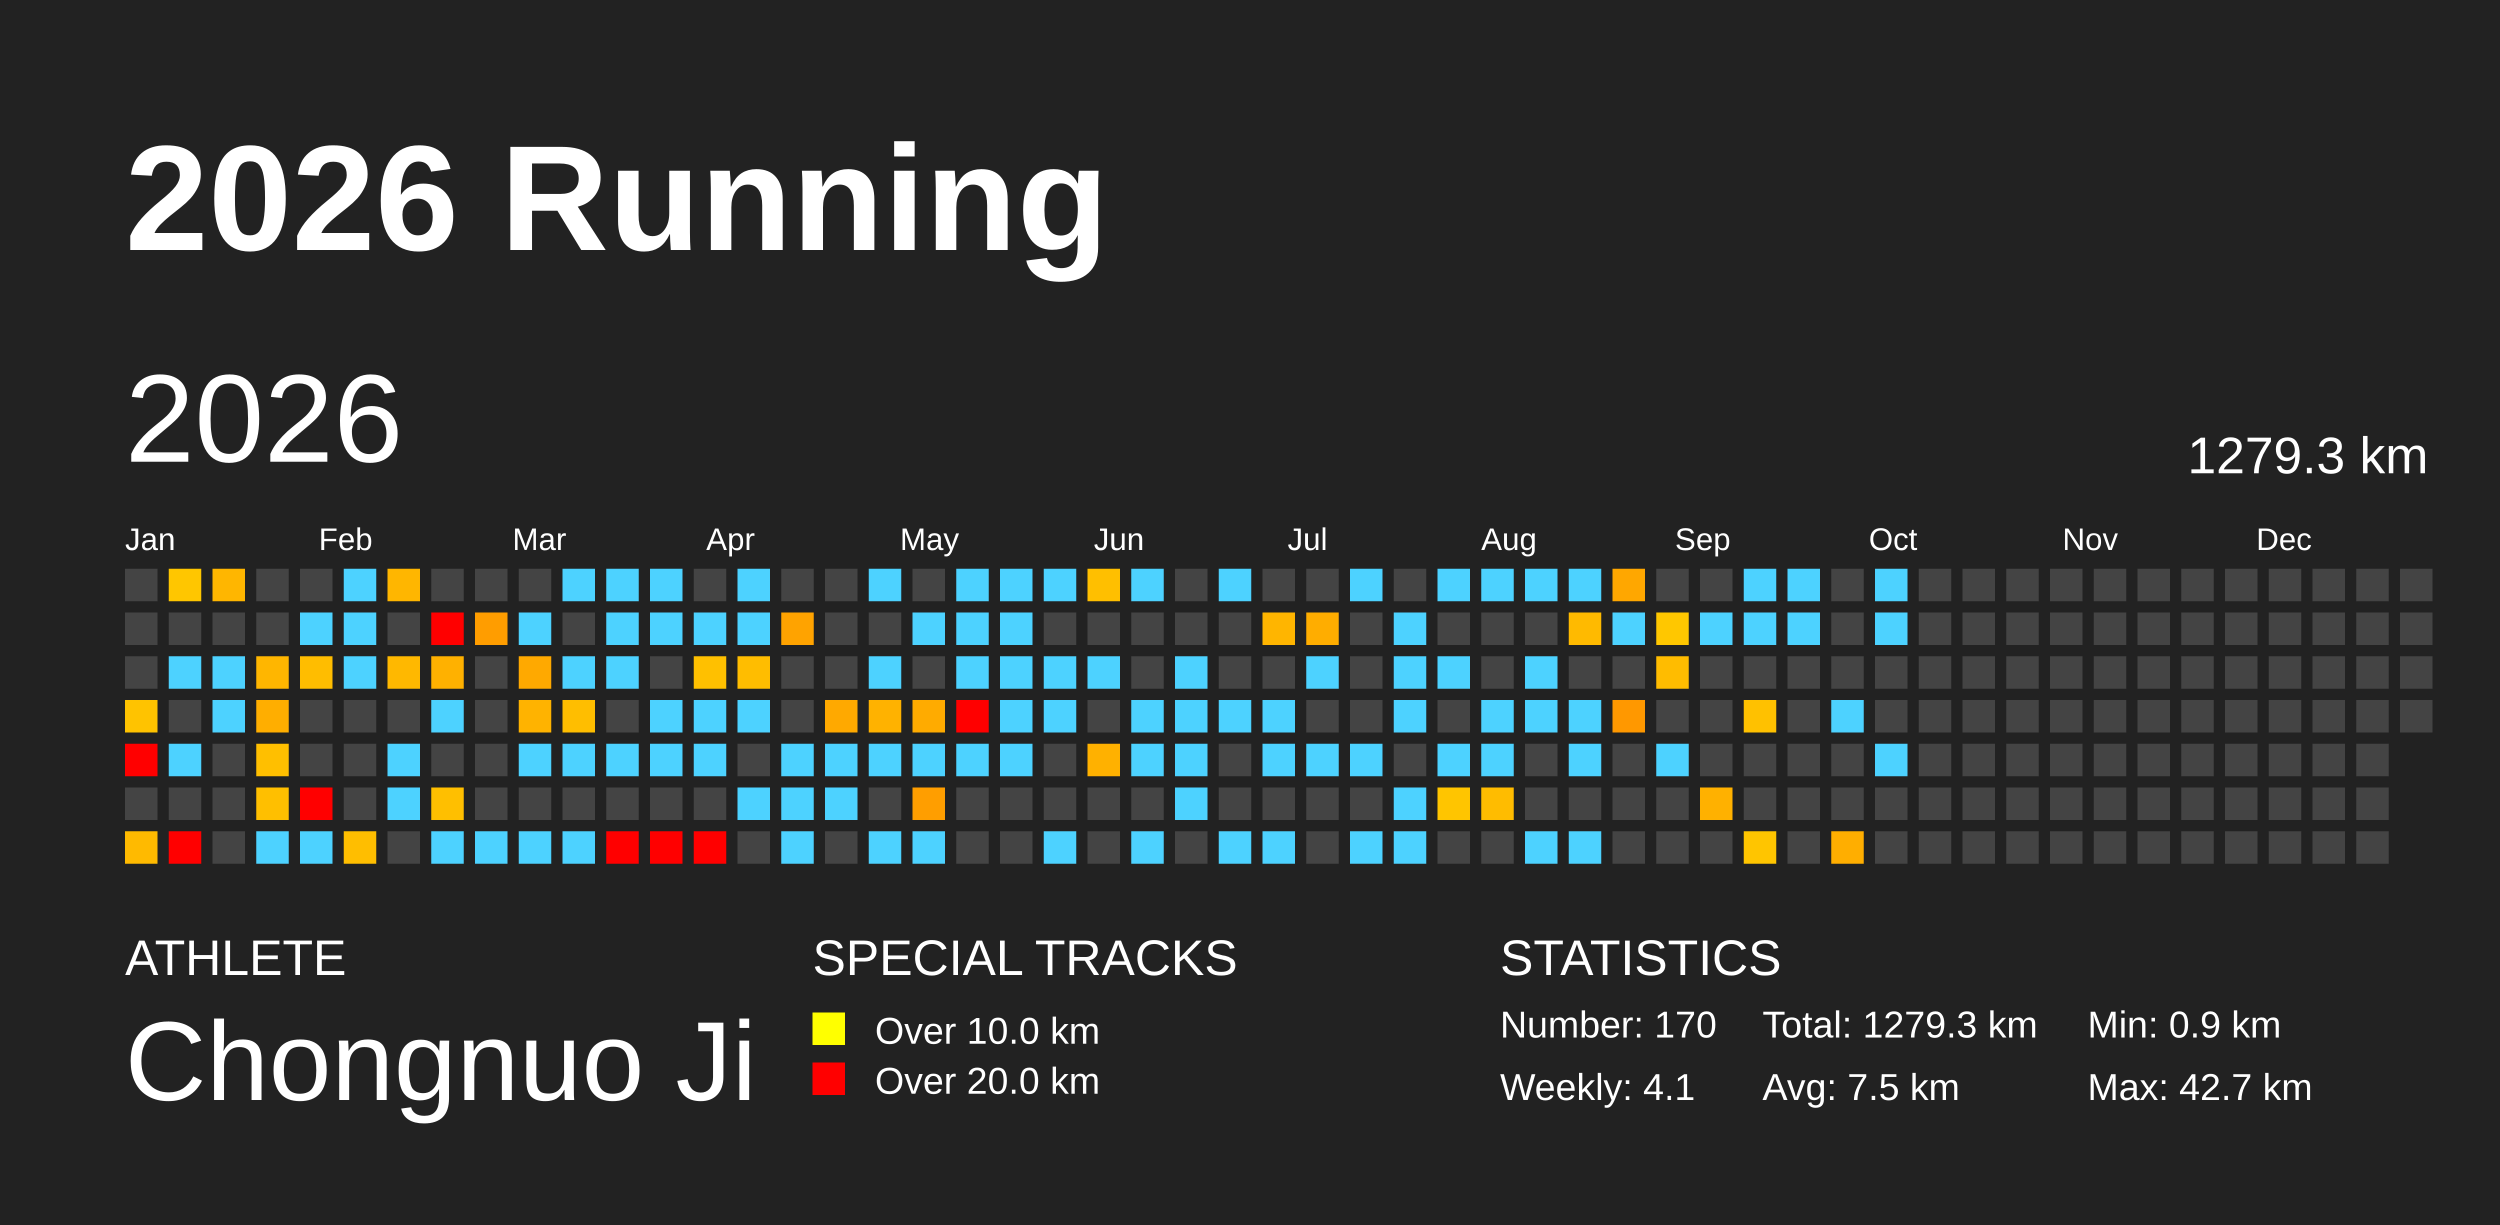
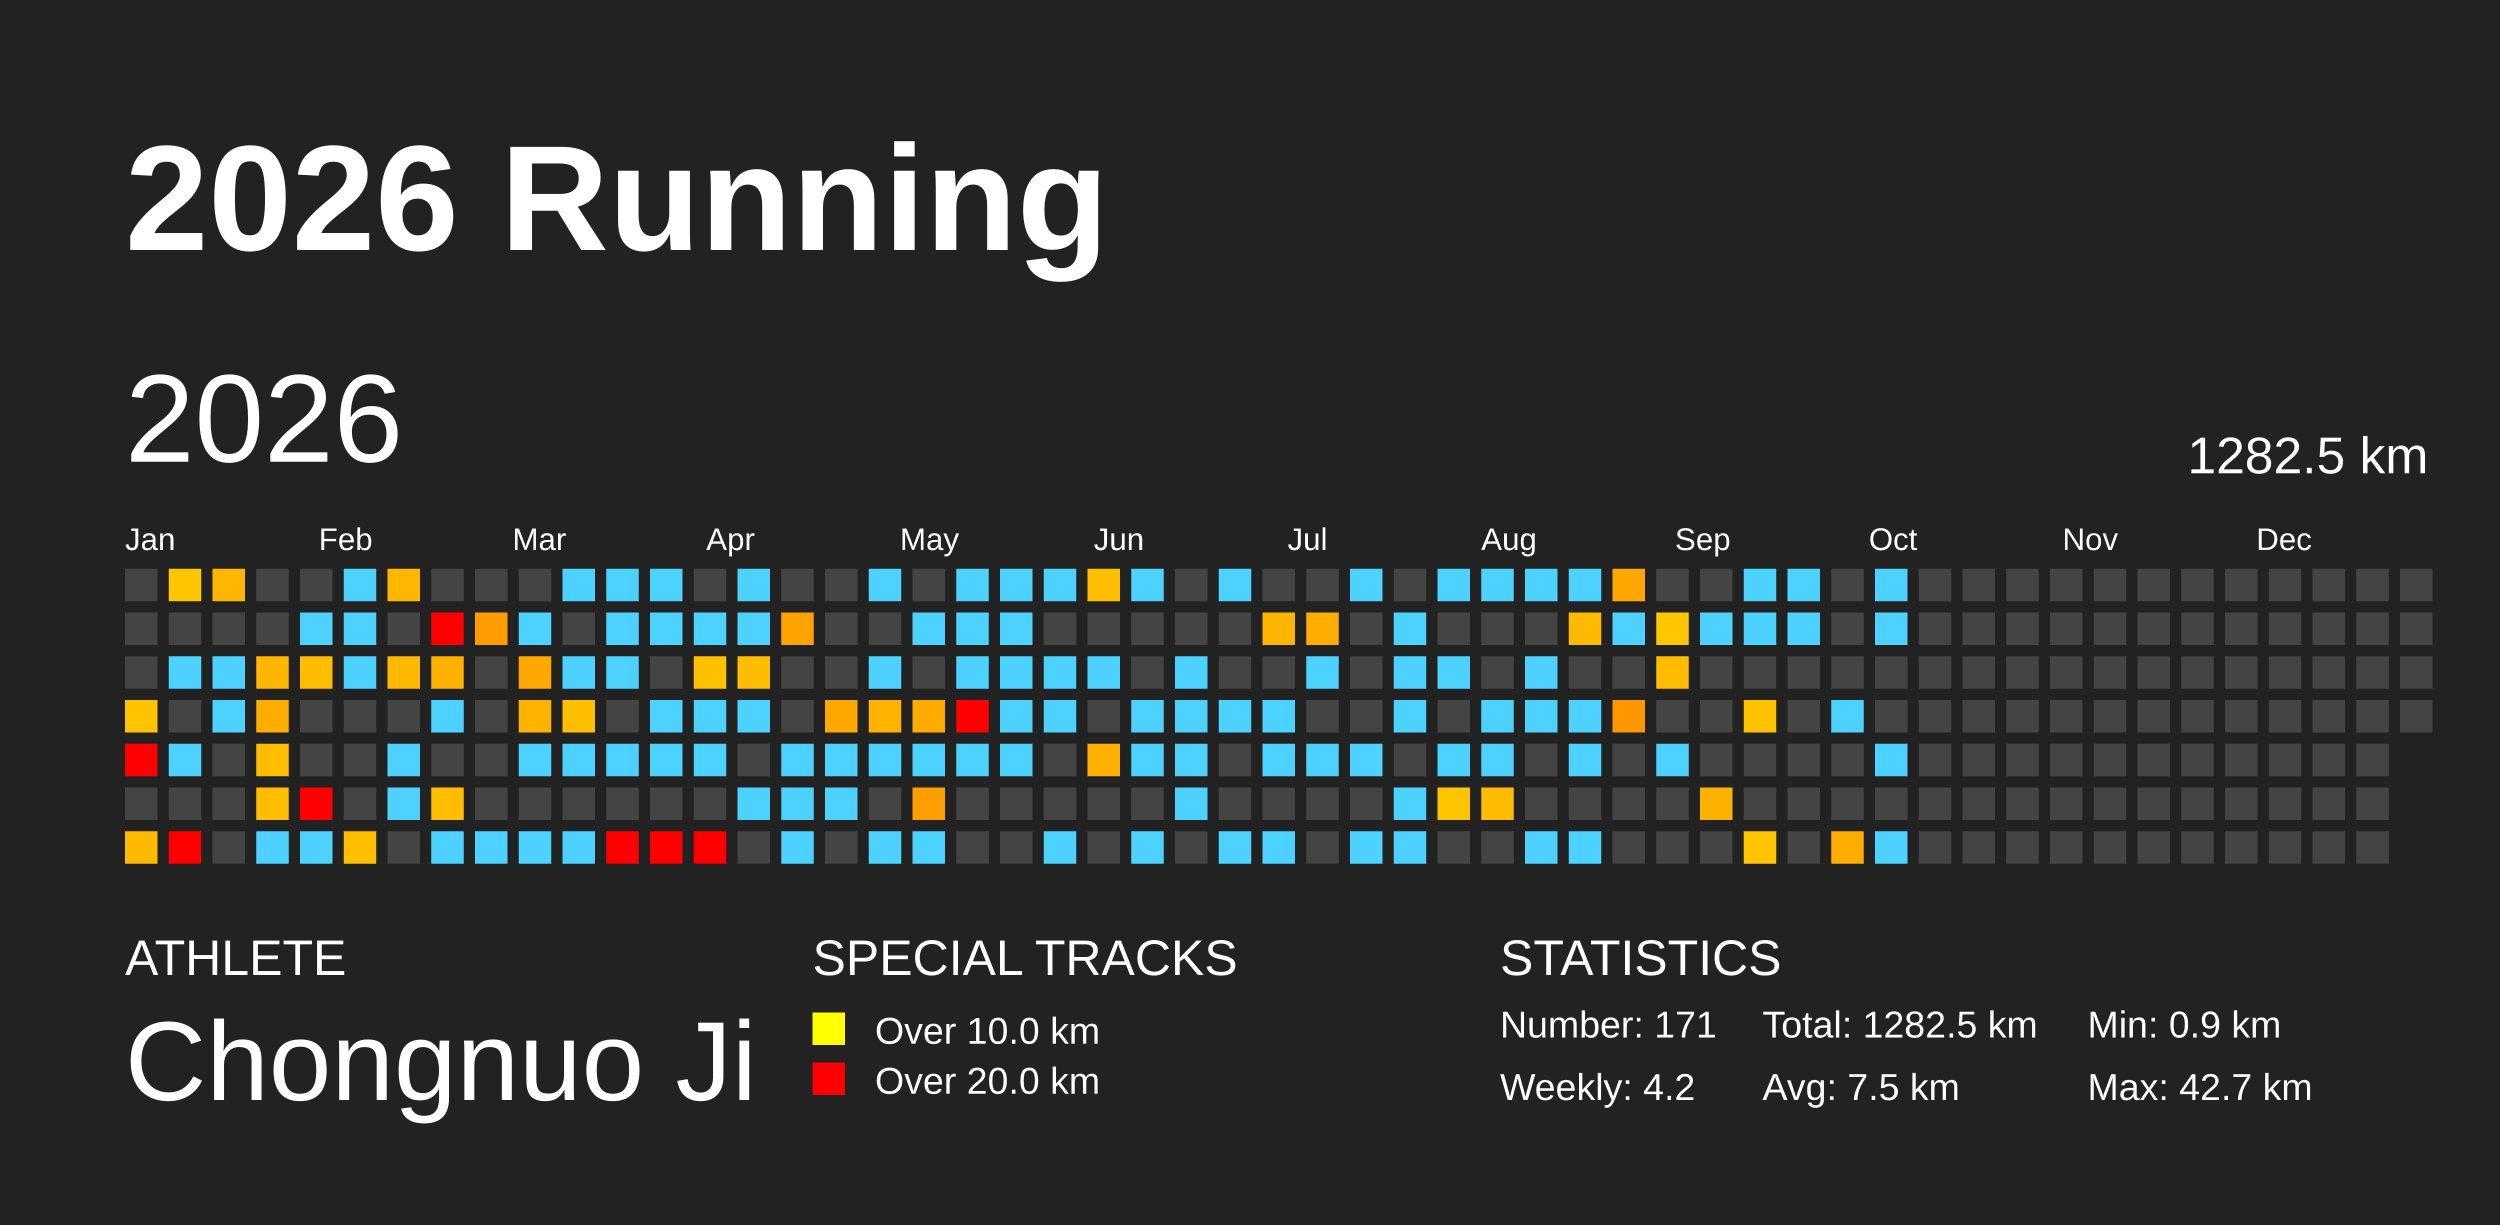
<svg xmlns="http://www.w3.org/2000/svg" baseProfile="full" height="98mm" version="1.1" viewBox="0,0,200,98" width="200mm">
  <defs />
  <rect fill="#222222" height="98" width="200" x="0" y="0" />
  <text fill="#FFFFFF" style="font-size:12px; font-family:Arial; font-weight:bold;" x="10" y="20">2026 Running</text>
  <text fill="#FFFFFF" style="font-size:4px; font-family:Arial" x="10" y="78">ATHLETE</text>
  <text fill="#FFFFFF" style="font-size:9px; font-family:Arial" x="10" y="88">Chongnuo Ji</text>
  <text fill="#FFFFFF" style="font-size:4px; font-family:Arial" x="65" y="78">SPECIAL TRACKS</text>
  <rect fill="yellow" height="2.6" width="2.6" x="65" y="81" />
  <text fill="#FFFFFF" style="font-size:3px; font-family:Arial" x="70" y="83.5">Over 10.0 km</text>
  <rect fill="red" height="2.6" width="2.6" x="65" y="85" />
  <text fill="#FFFFFF" style="font-size:3px; font-family:Arial" x="70" y="87.5">Over 20.0 km</text>
  <text fill="#FFFFFF" style="font-size:4px; font-family:Arial" x="120" y="78">STATISTICS</text>
-   <text fill="#FFFFFF" style="font-size:3px; font-family:Arial" x="120" y="83">Number: 170</text>
-   <text fill="#FFFFFF" style="font-size:3px; font-family:Arial" x="120" y="88">Weekly: 4.1</text>
-   <text fill="#FFFFFF" style="font-size:3px; font-family:Arial" x="141" y="83">Total: 1279.3 km</text>
+   <text fill="#FFFFFF" style="font-size:3px; font-family:Arial" x="120" y="83">Number: 171</text>
+   <text fill="#FFFFFF" style="font-size:3px; font-family:Arial" x="120" y="88">Weekly: 4.2</text>
+   <text fill="#FFFFFF" style="font-size:3px; font-family:Arial" x="141" y="83">Total: 1282.5 km</text>
  <text fill="#FFFFFF" style="font-size:3px; font-family:Arial" x="141" y="88">Avg: 7.5 km</text>
  <text fill="#FFFFFF" style="font-size:3px; font-family:Arial" x="167" y="83">Min: 0.9 km</text>
  <text fill="#FFFFFF" style="font-size:3px; font-family:Arial" x="167" y="88">Max: 42.7 km</text>
  <text dominant-baseline="hanging" fill="#FFFFFF" style="font-size:10.0px; font-family:Arial;" x="10" y="30">2026</text>
-   <text dominant-baseline="hanging" fill="#FFFFFF" style="font-size:4.125px; font-family:Arial;" x="175" y="35">1279.3 km</text>
+   <text dominant-baseline="hanging" fill="#FFFFFF" style="font-size:4.125px; font-family:Arial;" x="175" y="35">1282.5 km</text>
  <text fill="#FFFFFF" style="font-size:2.5px; font-family:Arial" x="10.0" y="44">Jan</text>
  <text fill="#FFFFFF" style="font-size:2.5px; font-family:Arial" x="25.5" y="44">Feb</text>
  <text fill="#FFFFFF" style="font-size:2.5px; font-family:Arial" x="41.0" y="44">Mar</text>
  <text fill="#FFFFFF" style="font-size:2.5px; font-family:Arial" x="56.5" y="44">Apr</text>
  <text fill="#FFFFFF" style="font-size:2.5px; font-family:Arial" x="72.0" y="44">May</text>
  <text fill="#FFFFFF" style="font-size:2.5px; font-family:Arial" x="87.5" y="44">Jun</text>
  <text fill="#FFFFFF" style="font-size:2.5px; font-family:Arial" x="103.0" y="44">Jul</text>
  <text fill="#FFFFFF" style="font-size:2.5px; font-family:Arial" x="118.5" y="44">Aug</text>
  <text fill="#FFFFFF" style="font-size:2.5px; font-family:Arial" x="134.0" y="44">Sep</text>
  <text fill="#FFFFFF" style="font-size:2.5px; font-family:Arial" x="149.5" y="44">Oct</text>
  <text fill="#FFFFFF" style="font-size:2.5px; font-family:Arial" x="165.0" y="44">Nov</text>
  <text fill="#FFFFFF" style="font-size:2.5px; font-family:Arial" x="180.5" y="44">Dec</text>
  <rect fill="#444444" height="2.6" width="2.6" x="10.0" y="45.5" />
  <rect fill="#444444" height="2.6" width="2.6" x="10.0" y="49.0" />
  <rect fill="#444444" height="2.6" width="2.6" x="10.0" y="52.5" />
  <rect fill="#ffc300" height="2.6" width="2.6" x="10.0" y="56.0" />
  <rect fill="red" height="2.6" width="2.6" x="10.0" y="59.5" />
  <rect fill="#444444" height="2.6" width="2.6" x="10.0" y="63.0" />
  <rect fill="#ffba00" height="2.6" width="2.6" x="10.0" y="66.5" />
  <rect fill="#ffc600" height="2.6" width="2.6" x="13.5" y="45.5" />
  <rect fill="#444444" height="2.6" width="2.6" x="13.5" y="49.0" />
  <rect fill="#4dd2ff" height="2.6" width="2.6" x="13.5" y="52.5" />
  <rect fill="#444444" height="2.6" width="2.6" x="13.5" y="56.0" />
  <rect fill="#4dd2ff" height="2.6" width="2.6" x="13.5" y="59.5" />
  <rect fill="#444444" height="2.6" width="2.6" x="13.5" y="63.0" />
  <rect fill="red" height="2.6" width="2.6" x="13.5" y="66.5" />
  <rect fill="#ffb600" height="2.6" width="2.6" x="17.0" y="45.5" />
  <rect fill="#444444" height="2.6" width="2.6" x="17.0" y="49.0" />
  <rect fill="#4dd2ff" height="2.6" width="2.6" x="17.0" y="52.5" />
  <rect fill="#4dd2ff" height="2.6" width="2.6" x="17.0" y="56.0" />
  <rect fill="#444444" height="2.6" width="2.6" x="17.0" y="59.5" />
  <rect fill="#444444" height="2.6" width="2.6" x="17.0" y="63.0" />
  <rect fill="#444444" height="2.6" width="2.6" x="17.0" y="66.5" />
  <rect fill="#444444" height="2.6" width="2.6" x="20.5" y="45.5" />
  <rect fill="#444444" height="2.6" width="2.6" x="20.5" y="49.0" />
  <rect fill="#ffb600" height="2.6" width="2.6" x="20.5" y="52.5" />
  <rect fill="#ffae00" height="2.6" width="2.6" x="20.5" y="56.0" />
  <rect fill="#ffbf00" height="2.6" width="2.6" x="20.5" y="59.5" />
  <rect fill="#ffbf00" height="2.6" width="2.6" x="20.5" y="63.0" />
  <rect fill="#4dd2ff" height="2.6" width="2.6" x="20.5" y="66.5" />
  <rect fill="#444444" height="2.6" width="2.6" x="24.0" y="45.5" />
  <rect fill="#4dd2ff" height="2.6" width="2.6" x="24.0" y="49.0" />
  <rect fill="#ffbd00" height="2.6" width="2.6" x="24.0" y="52.5" />
  <rect fill="#444444" height="2.6" width="2.6" x="24.0" y="56.0" />
  <rect fill="#444444" height="2.6" width="2.6" x="24.0" y="59.5" />
  <rect fill="red" height="2.6" width="2.6" x="24.0" y="63.0" />
  <rect fill="#4dd2ff" height="2.6" width="2.6" x="24.0" y="66.5" />
  <rect fill="#4dd2ff" height="2.6" width="2.6" x="27.5" y="45.5" />
  <rect fill="#4dd2ff" height="2.6" width="2.6" x="27.5" y="49.0" />
  <rect fill="#4dd2ff" height="2.6" width="2.6" x="27.5" y="52.5" />
  <rect fill="#444444" height="2.6" width="2.6" x="27.5" y="56.0" />
  <rect fill="#444444" height="2.6" width="2.6" x="27.5" y="59.5" />
  <rect fill="#444444" height="2.6" width="2.6" x="27.5" y="63.0" />
  <rect fill="#ffbe00" height="2.6" width="2.6" x="27.5" y="66.5" />
  <rect fill="#ffb600" height="2.6" width="2.6" x="31.0" y="45.5" />
  <rect fill="#444444" height="2.6" width="2.6" x="31.0" y="49.0" />
  <rect fill="#ffb800" height="2.6" width="2.6" x="31.0" y="52.5" />
  <rect fill="#444444" height="2.6" width="2.6" x="31.0" y="56.0" />
  <rect fill="#4dd2ff" height="2.6" width="2.6" x="31.0" y="59.5" />
  <rect fill="#4dd2ff" height="2.6" width="2.6" x="31.0" y="63.0" />
  <rect fill="#444444" height="2.6" width="2.6" x="31.0" y="66.5" />
  <rect fill="#444444" height="2.6" width="2.6" x="34.5" y="45.5" />
  <rect fill="red" height="2.6" width="2.6" x="34.5" y="49.0" />
  <rect fill="#ffb100" height="2.6" width="2.6" x="34.5" y="52.5" />
  <rect fill="#4dd2ff" height="2.6" width="2.6" x="34.5" y="56.0" />
  <rect fill="#444444" height="2.6" width="2.6" x="34.5" y="59.5" />
  <rect fill="#ffbf00" height="2.6" width="2.6" x="34.5" y="63.0" />
  <rect fill="#4dd2ff" height="2.6" width="2.6" x="34.5" y="66.5" />
  <rect fill="#444444" height="2.6" width="2.6" x="38.0" y="45.5" />
  <rect fill="#ff9d00" height="2.6" width="2.6" x="38.0" y="49.0" />
  <rect fill="#444444" height="2.6" width="2.6" x="38.0" y="52.5" />
  <rect fill="#444444" height="2.6" width="2.6" x="38.0" y="56.0" />
  <rect fill="#444444" height="2.6" width="2.6" x="38.0" y="59.5" />
  <rect fill="#444444" height="2.6" width="2.6" x="38.0" y="63.0" />
  <rect fill="#4dd2ff" height="2.6" width="2.6" x="38.0" y="66.5" />
  <rect fill="#444444" height="2.6" width="2.6" x="41.5" y="45.5" />
  <rect fill="#4dd2ff" height="2.6" width="2.6" x="41.5" y="49.0" />
  <rect fill="#ffa900" height="2.6" width="2.6" x="41.5" y="52.5" />
  <rect fill="#ffb300" height="2.6" width="2.6" x="41.5" y="56.0" />
  <rect fill="#4dd2ff" height="2.6" width="2.6" x="41.5" y="59.5" />
  <rect fill="#444444" height="2.6" width="2.6" x="41.5" y="63.0" />
  <rect fill="#4dd2ff" height="2.6" width="2.6" x="41.5" y="66.5" />
  <rect fill="#4dd2ff" height="2.6" width="2.6" x="45.0" y="45.5" />
  <rect fill="#444444" height="2.6" width="2.6" x="45.0" y="49.0" />
  <rect fill="#4dd2ff" height="2.6" width="2.6" x="45.0" y="52.5" />
  <rect fill="#ffbe00" height="2.6" width="2.6" x="45.0" y="56.0" />
  <rect fill="#4dd2ff" height="2.6" width="2.6" x="45.0" y="59.5" />
  <rect fill="#444444" height="2.6" width="2.6" x="45.0" y="63.0" />
  <rect fill="#4dd2ff" height="2.6" width="2.6" x="45.0" y="66.5" />
  <rect fill="#4dd2ff" height="2.6" width="2.6" x="48.5" y="45.5" />
  <rect fill="#4dd2ff" height="2.6" width="2.6" x="48.5" y="49.0" />
  <rect fill="#4dd2ff" height="2.6" width="2.6" x="48.5" y="52.5" />
  <rect fill="#444444" height="2.6" width="2.6" x="48.5" y="56.0" />
  <rect fill="#4dd2ff" height="2.6" width="2.6" x="48.5" y="59.5" />
  <rect fill="#444444" height="2.6" width="2.6" x="48.5" y="63.0" />
  <rect fill="red" height="2.6" width="2.6" x="48.5" y="66.5" />
  <rect fill="#4dd2ff" height="2.6" width="2.6" x="52.0" y="45.5" />
  <rect fill="#4dd2ff" height="2.6" width="2.6" x="52.0" y="49.0" />
  <rect fill="#444444" height="2.6" width="2.6" x="52.0" y="52.5" />
  <rect fill="#4dd2ff" height="2.6" width="2.6" x="52.0" y="56.0" />
  <rect fill="#4dd2ff" height="2.6" width="2.6" x="52.0" y="59.5" />
  <rect fill="#444444" height="2.6" width="2.6" x="52.0" y="63.0" />
  <rect fill="red" height="2.6" width="2.6" x="52.0" y="66.5" />
  <rect fill="#444444" height="2.6" width="2.6" x="55.5" y="45.5" />
  <rect fill="#4dd2ff" height="2.6" width="2.6" x="55.5" y="49.0" />
  <rect fill="#ffc000" height="2.6" width="2.6" x="55.5" y="52.5" />
  <rect fill="#4dd2ff" height="2.6" width="2.6" x="55.5" y="56.0" />
  <rect fill="#4dd2ff" height="2.6" width="2.6" x="55.5" y="59.5" />
  <rect fill="#444444" height="2.6" width="2.6" x="55.5" y="63.0" />
  <rect fill="red" height="2.6" width="2.6" x="55.5" y="66.5" />
  <rect fill="#4dd2ff" height="2.6" width="2.6" x="59.0" y="45.5" />
  <rect fill="#4dd2ff" height="2.6" width="2.6" x="59.0" y="49.0" />
  <rect fill="#ffbd00" height="2.6" width="2.6" x="59.0" y="52.5" />
  <rect fill="#4dd2ff" height="2.6" width="2.6" x="59.0" y="56.0" />
  <rect fill="#444444" height="2.6" width="2.6" x="59.0" y="59.5" />
  <rect fill="#4dd2ff" height="2.6" width="2.6" x="59.0" y="63.0" />
  <rect fill="#444444" height="2.6" width="2.6" x="59.0" y="66.5" />
  <rect fill="#444444" height="2.6" width="2.6" x="62.5" y="45.5" />
  <rect fill="#ffa300" height="2.6" width="2.6" x="62.5" y="49.0" />
  <rect fill="#444444" height="2.6" width="2.6" x="62.5" y="52.5" />
  <rect fill="#444444" height="2.6" width="2.6" x="62.5" y="56.0" />
  <rect fill="#4dd2ff" height="2.6" width="2.6" x="62.5" y="59.5" />
  <rect fill="#4dd2ff" height="2.6" width="2.6" x="62.5" y="63.0" />
  <rect fill="#4dd2ff" height="2.6" width="2.6" x="62.5" y="66.5" />
  <rect fill="#444444" height="2.6" width="2.6" x="66.0" y="45.5" />
  <rect fill="#444444" height="2.6" width="2.6" x="66.0" y="49.0" />
  <rect fill="#444444" height="2.6" width="2.6" x="66.0" y="52.5" />
  <rect fill="#ffa900" height="2.6" width="2.6" x="66.0" y="56.0" />
  <rect fill="#4dd2ff" height="2.6" width="2.6" x="66.0" y="59.5" />
  <rect fill="#4dd2ff" height="2.6" width="2.6" x="66.0" y="63.0" />
  <rect fill="#444444" height="2.6" width="2.6" x="66.0" y="66.5" />
  <rect fill="#4dd2ff" height="2.6" width="2.6" x="69.5" y="45.5" />
  <rect fill="#444444" height="2.6" width="2.6" x="69.5" y="49.0" />
  <rect fill="#4dd2ff" height="2.6" width="2.6" x="69.5" y="52.5" />
  <rect fill="#ffb200" height="2.6" width="2.6" x="69.5" y="56.0" />
  <rect fill="#4dd2ff" height="2.6" width="2.6" x="69.5" y="59.5" />
  <rect fill="#444444" height="2.6" width="2.6" x="69.5" y="63.0" />
  <rect fill="#4dd2ff" height="2.6" width="2.6" x="69.5" y="66.5" />
  <rect fill="#444444" height="2.6" width="2.6" x="73.0" y="45.5" />
  <rect fill="#4dd2ff" height="2.6" width="2.6" x="73.0" y="49.0" />
  <rect fill="#444444" height="2.6" width="2.6" x="73.0" y="52.5" />
  <rect fill="#ffab00" height="2.6" width="2.6" x="73.0" y="56.0" />
  <rect fill="#4dd2ff" height="2.6" width="2.6" x="73.0" y="59.5" />
  <rect fill="#ff9e00" height="2.6" width="2.6" x="73.0" y="63.0" />
  <rect fill="#4dd2ff" height="2.6" width="2.6" x="73.0" y="66.5" />
  <rect fill="#4dd2ff" height="2.6" width="2.6" x="76.5" y="45.5" />
  <rect fill="#4dd2ff" height="2.6" width="2.6" x="76.5" y="49.0" />
  <rect fill="#4dd2ff" height="2.6" width="2.6" x="76.5" y="52.5" />
  <rect fill="red" height="2.6" width="2.6" x="76.5" y="56.0" />
  <rect fill="#4dd2ff" height="2.6" width="2.6" x="76.5" y="59.5" />
  <rect fill="#444444" height="2.6" width="2.6" x="76.5" y="63.0" />
  <rect fill="#444444" height="2.6" width="2.6" x="76.5" y="66.5" />
  <rect fill="#4dd2ff" height="2.6" width="2.6" x="80.0" y="45.5" />
  <rect fill="#4dd2ff" height="2.6" width="2.6" x="80.0" y="49.0" />
  <rect fill="#4dd2ff" height="2.6" width="2.6" x="80.0" y="52.5" />
  <rect fill="#4dd2ff" height="2.6" width="2.6" x="80.0" y="56.0" />
  <rect fill="#4dd2ff" height="2.6" width="2.6" x="80.0" y="59.5" />
  <rect fill="#444444" height="2.6" width="2.6" x="80.0" y="63.0" />
  <rect fill="#444444" height="2.6" width="2.6" x="80.0" y="66.5" />
  <rect fill="#4dd2ff" height="2.6" width="2.6" x="83.5" y="45.5" />
  <rect fill="#444444" height="2.6" width="2.6" x="83.5" y="49.0" />
  <rect fill="#4dd2ff" height="2.6" width="2.6" x="83.5" y="52.5" />
  <rect fill="#4dd2ff" height="2.6" width="2.6" x="83.5" y="56.0" />
  <rect fill="#444444" height="2.6" width="2.6" x="83.5" y="59.5" />
  <rect fill="#444444" height="2.6" width="2.6" x="83.5" y="63.0" />
  <rect fill="#4dd2ff" height="2.6" width="2.6" x="83.5" y="66.5" />
  <rect fill="#ffbf00" height="2.6" width="2.6" x="87.0" y="45.5" />
  <rect fill="#444444" height="2.6" width="2.6" x="87.0" y="49.0" />
  <rect fill="#4dd2ff" height="2.6" width="2.6" x="87.0" y="52.5" />
  <rect fill="#444444" height="2.6" width="2.6" x="87.0" y="56.0" />
  <rect fill="#ffb100" height="2.6" width="2.6" x="87.0" y="59.5" />
  <rect fill="#444444" height="2.6" width="2.6" x="87.0" y="63.0" />
  <rect fill="#444444" height="2.6" width="2.6" x="87.0" y="66.5" />
  <rect fill="#4dd2ff" height="2.6" width="2.6" x="90.5" y="45.5" />
  <rect fill="#444444" height="2.6" width="2.6" x="90.5" y="49.0" />
  <rect fill="#444444" height="2.6" width="2.6" x="90.5" y="52.5" />
  <rect fill="#4dd2ff" height="2.6" width="2.6" x="90.5" y="56.0" />
  <rect fill="#4dd2ff" height="2.6" width="2.6" x="90.5" y="59.5" />
  <rect fill="#444444" height="2.6" width="2.6" x="90.5" y="63.0" />
  <rect fill="#4dd2ff" height="2.6" width="2.6" x="90.5" y="66.5" />
  <rect fill="#444444" height="2.6" width="2.6" x="94.0" y="45.5" />
  <rect fill="#444444" height="2.6" width="2.6" x="94.0" y="49.0" />
  <rect fill="#4dd2ff" height="2.6" width="2.6" x="94.0" y="52.5" />
  <rect fill="#4dd2ff" height="2.6" width="2.6" x="94.0" y="56.0" />
  <rect fill="#4dd2ff" height="2.6" width="2.6" x="94.0" y="59.5" />
  <rect fill="#4dd2ff" height="2.6" width="2.6" x="94.0" y="63.0" />
  <rect fill="#444444" height="2.6" width="2.6" x="94.0" y="66.5" />
  <rect fill="#4dd2ff" height="2.6" width="2.6" x="97.5" y="45.5" />
  <rect fill="#444444" height="2.6" width="2.6" x="97.5" y="49.0" />
  <rect fill="#444444" height="2.6" width="2.6" x="97.5" y="52.5" />
  <rect fill="#4dd2ff" height="2.6" width="2.6" x="97.5" y="56.0" />
  <rect fill="#444444" height="2.6" width="2.6" x="97.5" y="59.5" />
  <rect fill="#444444" height="2.6" width="2.6" x="97.5" y="63.0" />
  <rect fill="#4dd2ff" height="2.6" width="2.6" x="97.5" y="66.5" />
  <rect fill="#444444" height="2.6" width="2.6" x="101.0" y="45.5" />
  <rect fill="#ffb500" height="2.6" width="2.6" x="101.0" y="49.0" />
  <rect fill="#444444" height="2.6" width="2.6" x="101.0" y="52.5" />
  <rect fill="#4dd2ff" height="2.6" width="2.6" x="101.0" y="56.0" />
  <rect fill="#4dd2ff" height="2.6" width="2.6" x="101.0" y="59.5" />
  <rect fill="#444444" height="2.6" width="2.6" x="101.0" y="63.0" />
  <rect fill="#4dd2ff" height="2.6" width="2.6" x="101.0" y="66.5" />
  <rect fill="#444444" height="2.6" width="2.6" x="104.5" y="45.5" />
  <rect fill="#ffad00" height="2.6" width="2.6" x="104.5" y="49.0" />
  <rect fill="#4dd2ff" height="2.6" width="2.6" x="104.5" y="52.5" />
  <rect fill="#444444" height="2.6" width="2.6" x="104.5" y="56.0" />
  <rect fill="#4dd2ff" height="2.6" width="2.6" x="104.5" y="59.5" />
  <rect fill="#444444" height="2.6" width="2.6" x="104.5" y="63.0" />
  <rect fill="#444444" height="2.6" width="2.6" x="104.5" y="66.5" />
  <rect fill="#4dd2ff" height="2.6" width="2.6" x="108.0" y="45.5" />
  <rect fill="#444444" height="2.6" width="2.6" x="108.0" y="49.0" />
  <rect fill="#444444" height="2.6" width="2.6" x="108.0" y="52.5" />
  <rect fill="#444444" height="2.6" width="2.6" x="108.0" y="56.0" />
  <rect fill="#4dd2ff" height="2.6" width="2.6" x="108.0" y="59.5" />
  <rect fill="#444444" height="2.6" width="2.6" x="108.0" y="63.0" />
  <rect fill="#4dd2ff" height="2.6" width="2.6" x="108.0" y="66.5" />
  <rect fill="#444444" height="2.6" width="2.6" x="111.5" y="45.5" />
  <rect fill="#4dd2ff" height="2.6" width="2.6" x="111.5" y="49.0" />
  <rect fill="#4dd2ff" height="2.6" width="2.6" x="111.5" y="52.5" />
  <rect fill="#4dd2ff" height="2.6" width="2.6" x="111.5" y="56.0" />
  <rect fill="#444444" height="2.6" width="2.6" x="111.5" y="59.5" />
  <rect fill="#4dd2ff" height="2.6" width="2.6" x="111.5" y="63.0" />
  <rect fill="#4dd2ff" height="2.6" width="2.6" x="111.5" y="66.5" />
  <rect fill="#4dd2ff" height="2.6" width="2.6" x="115.0" y="45.5" />
  <rect fill="#444444" height="2.6" width="2.6" x="115.0" y="49.0" />
  <rect fill="#4dd2ff" height="2.6" width="2.6" x="115.0" y="52.5" />
  <rect fill="#444444" height="2.6" width="2.6" x="115.0" y="56.0" />
  <rect fill="#4dd2ff" height="2.6" width="2.6" x="115.0" y="59.5" />
  <rect fill="#ffc500" height="2.6" width="2.6" x="115.0" y="63.0" />
  <rect fill="#444444" height="2.6" width="2.6" x="115.0" y="66.5" />
  <rect fill="#4dd2ff" height="2.6" width="2.6" x="118.5" y="45.5" />
  <rect fill="#444444" height="2.6" width="2.6" x="118.5" y="49.0" />
  <rect fill="#444444" height="2.6" width="2.6" x="118.5" y="52.5" />
  <rect fill="#4dd2ff" height="2.6" width="2.6" x="118.5" y="56.0" />
  <rect fill="#4dd2ff" height="2.6" width="2.6" x="118.5" y="59.5" />
  <rect fill="#ffbc00" height="2.6" width="2.6" x="118.5" y="63.0" />
  <rect fill="#444444" height="2.6" width="2.6" x="118.5" y="66.5" />
  <rect fill="#4dd2ff" height="2.6" width="2.6" x="122.0" y="45.5" />
  <rect fill="#444444" height="2.6" width="2.6" x="122.0" y="49.0" />
  <rect fill="#4dd2ff" height="2.6" width="2.6" x="122.0" y="52.5" />
  <rect fill="#4dd2ff" height="2.6" width="2.6" x="122.0" y="56.0" />
  <rect fill="#444444" height="2.6" width="2.6" x="122.0" y="59.5" />
  <rect fill="#444444" height="2.6" width="2.6" x="122.0" y="63.0" />
  <rect fill="#4dd2ff" height="2.6" width="2.6" x="122.0" y="66.5" />
  <rect fill="#4dd2ff" height="2.6" width="2.6" x="125.5" y="45.5" />
  <rect fill="#ffba00" height="2.6" width="2.6" x="125.5" y="49.0" />
  <rect fill="#444444" height="2.6" width="2.6" x="125.5" y="52.5" />
  <rect fill="#4dd2ff" height="2.6" width="2.6" x="125.5" y="56.0" />
  <rect fill="#4dd2ff" height="2.6" width="2.6" x="125.5" y="59.5" />
  <rect fill="#444444" height="2.6" width="2.6" x="125.5" y="63.0" />
  <rect fill="#4dd2ff" height="2.6" width="2.6" x="125.5" y="66.5" />
  <rect fill="#ffa700" height="2.6" width="2.6" x="129.0" y="45.5" />
  <rect fill="#4dd2ff" height="2.6" width="2.6" x="129.0" y="49.0" />
  <rect fill="#444444" height="2.6" width="2.6" x="129.0" y="52.5" />
  <rect fill="#ff9800" height="2.6" width="2.6" x="129.0" y="56.0" />
  <rect fill="#444444" height="2.6" width="2.6" x="129.0" y="59.5" />
  <rect fill="#444444" height="2.6" width="2.6" x="129.0" y="63.0" />
  <rect fill="#444444" height="2.6" width="2.6" x="129.0" y="66.5" />
  <rect fill="#444444" height="2.6" width="2.6" x="132.5" y="45.5" />
  <rect fill="#ffc700" height="2.6" width="2.6" x="132.5" y="49.0" />
  <rect fill="#ffbc00" height="2.6" width="2.6" x="132.5" y="52.5" />
  <rect fill="#444444" height="2.6" width="2.6" x="132.5" y="56.0" />
  <rect fill="#4dd2ff" height="2.6" width="2.6" x="132.5" y="59.5" />
  <rect fill="#444444" height="2.6" width="2.6" x="132.5" y="63.0" />
  <rect fill="#444444" height="2.6" width="2.6" x="132.5" y="66.5" />
  <rect fill="#444444" height="2.6" width="2.6" x="136.0" y="45.5" />
  <rect fill="#4dd2ff" height="2.6" width="2.6" x="136.0" y="49.0" />
  <rect fill="#444444" height="2.6" width="2.6" x="136.0" y="52.5" />
  <rect fill="#444444" height="2.6" width="2.6" x="136.0" y="56.0" />
  <rect fill="#444444" height="2.6" width="2.6" x="136.0" y="59.5" />
  <rect fill="#ffb100" height="2.6" width="2.6" x="136.0" y="63.0" />
  <rect fill="#444444" height="2.6" width="2.6" x="136.0" y="66.5" />
  <rect fill="#4dd2ff" height="2.6" width="2.6" x="139.5" y="45.5" />
  <rect fill="#4dd2ff" height="2.6" width="2.6" x="139.5" y="49.0" />
  <rect fill="#444444" height="2.6" width="2.6" x="139.5" y="52.5" />
  <rect fill="#ffc100" height="2.6" width="2.6" x="139.5" y="56.0" />
  <rect fill="#444444" height="2.6" width="2.6" x="139.5" y="59.5" />
  <rect fill="#444444" height="2.6" width="2.6" x="139.5" y="63.0" />
  <rect fill="#ffc500" height="2.6" width="2.6" x="139.5" y="66.5" />
  <rect fill="#4dd2ff" height="2.6" width="2.6" x="143.0" y="45.5" />
  <rect fill="#4dd2ff" height="2.6" width="2.6" x="143.0" y="49.0" />
  <rect fill="#444444" height="2.6" width="2.6" x="143.0" y="52.5" />
  <rect fill="#444444" height="2.6" width="2.6" x="143.0" y="56.0" />
  <rect fill="#444444" height="2.6" width="2.6" x="143.0" y="59.5" />
  <rect fill="#444444" height="2.6" width="2.6" x="143.0" y="63.0" />
  <rect fill="#444444" height="2.6" width="2.6" x="143.0" y="66.5" />
  <rect fill="#444444" height="2.6" width="2.6" x="146.5" y="45.5" />
  <rect fill="#444444" height="2.6" width="2.6" x="146.5" y="49.0" />
  <rect fill="#444444" height="2.6" width="2.6" x="146.5" y="52.5" />
  <rect fill="#4dd2ff" height="2.6" width="2.6" x="146.5" y="56.0" />
  <rect fill="#444444" height="2.6" width="2.6" x="146.5" y="59.5" />
  <rect fill="#444444" height="2.6" width="2.6" x="146.5" y="63.0" />
  <rect fill="#ffae00" height="2.6" width="2.6" x="146.5" y="66.5" />
  <rect fill="#4dd2ff" height="2.6" width="2.6" x="150.0" y="45.5" />
  <rect fill="#4dd2ff" height="2.6" width="2.6" x="150.0" y="49.0" />
  <rect fill="#444444" height="2.6" width="2.6" x="150.0" y="52.5" />
  <rect fill="#444444" height="2.6" width="2.6" x="150.0" y="56.0" />
  <rect fill="#4dd2ff" height="2.6" width="2.6" x="150.0" y="59.5" />
  <rect fill="#444444" height="2.6" width="2.6" x="150.0" y="63.0" />
-   <rect fill="#444444" height="2.6" width="2.6" x="150.0" y="66.5" />
+   <rect fill="#4dd2ff" height="2.6" width="2.6" x="150.0" y="66.5" />
  <rect fill="#444444" height="2.6" width="2.6" x="153.5" y="45.5" />
  <rect fill="#444444" height="2.6" width="2.6" x="153.5" y="49.0" />
  <rect fill="#444444" height="2.6" width="2.6" x="153.5" y="52.5" />
  <rect fill="#444444" height="2.6" width="2.6" x="153.5" y="56.0" />
  <rect fill="#444444" height="2.6" width="2.6" x="153.5" y="59.5" />
  <rect fill="#444444" height="2.6" width="2.6" x="153.5" y="63.0" />
  <rect fill="#444444" height="2.6" width="2.6" x="153.5" y="66.5" />
  <rect fill="#444444" height="2.6" width="2.6" x="157.0" y="45.5" />
  <rect fill="#444444" height="2.6" width="2.6" x="157.0" y="49.0" />
  <rect fill="#444444" height="2.6" width="2.6" x="157.0" y="52.5" />
  <rect fill="#444444" height="2.6" width="2.6" x="157.0" y="56.0" />
  <rect fill="#444444" height="2.6" width="2.6" x="157.0" y="59.5" />
  <rect fill="#444444" height="2.6" width="2.6" x="157.0" y="63.0" />
  <rect fill="#444444" height="2.6" width="2.6" x="157.0" y="66.5" />
  <rect fill="#444444" height="2.6" width="2.6" x="160.5" y="45.5" />
  <rect fill="#444444" height="2.6" width="2.6" x="160.5" y="49.0" />
  <rect fill="#444444" height="2.6" width="2.6" x="160.5" y="52.5" />
  <rect fill="#444444" height="2.6" width="2.6" x="160.5" y="56.0" />
  <rect fill="#444444" height="2.6" width="2.6" x="160.5" y="59.5" />
  <rect fill="#444444" height="2.6" width="2.6" x="160.5" y="63.0" />
  <rect fill="#444444" height="2.6" width="2.6" x="160.5" y="66.5" />
  <rect fill="#444444" height="2.6" width="2.6" x="164.0" y="45.5" />
  <rect fill="#444444" height="2.6" width="2.6" x="164.0" y="49.0" />
  <rect fill="#444444" height="2.6" width="2.6" x="164.0" y="52.5" />
  <rect fill="#444444" height="2.6" width="2.6" x="164.0" y="56.0" />
  <rect fill="#444444" height="2.6" width="2.6" x="164.0" y="59.5" />
  <rect fill="#444444" height="2.6" width="2.6" x="164.0" y="63.0" />
  <rect fill="#444444" height="2.6" width="2.6" x="164.0" y="66.5" />
  <rect fill="#444444" height="2.6" width="2.6" x="167.5" y="45.5" />
  <rect fill="#444444" height="2.6" width="2.6" x="167.5" y="49.0" />
  <rect fill="#444444" height="2.6" width="2.6" x="167.5" y="52.5" />
  <rect fill="#444444" height="2.6" width="2.6" x="167.5" y="56.0" />
  <rect fill="#444444" height="2.6" width="2.6" x="167.5" y="59.5" />
  <rect fill="#444444" height="2.6" width="2.6" x="167.5" y="63.0" />
  <rect fill="#444444" height="2.6" width="2.6" x="167.5" y="66.5" />
  <rect fill="#444444" height="2.6" width="2.6" x="171.0" y="45.5" />
  <rect fill="#444444" height="2.6" width="2.6" x="171.0" y="49.0" />
  <rect fill="#444444" height="2.6" width="2.6" x="171.0" y="52.5" />
  <rect fill="#444444" height="2.6" width="2.6" x="171.0" y="56.0" />
  <rect fill="#444444" height="2.6" width="2.6" x="171.0" y="59.5" />
  <rect fill="#444444" height="2.6" width="2.6" x="171.0" y="63.0" />
  <rect fill="#444444" height="2.6" width="2.6" x="171.0" y="66.5" />
  <rect fill="#444444" height="2.6" width="2.6" x="174.5" y="45.5" />
  <rect fill="#444444" height="2.6" width="2.6" x="174.5" y="49.0" />
  <rect fill="#444444" height="2.6" width="2.6" x="174.5" y="52.5" />
  <rect fill="#444444" height="2.6" width="2.6" x="174.5" y="56.0" />
  <rect fill="#444444" height="2.6" width="2.6" x="174.5" y="59.5" />
  <rect fill="#444444" height="2.6" width="2.6" x="174.5" y="63.0" />
  <rect fill="#444444" height="2.6" width="2.6" x="174.5" y="66.5" />
  <rect fill="#444444" height="2.6" width="2.6" x="178.0" y="45.5" />
  <rect fill="#444444" height="2.6" width="2.6" x="178.0" y="49.0" />
  <rect fill="#444444" height="2.6" width="2.6" x="178.0" y="52.5" />
  <rect fill="#444444" height="2.6" width="2.6" x="178.0" y="56.0" />
  <rect fill="#444444" height="2.6" width="2.6" x="178.0" y="59.5" />
  <rect fill="#444444" height="2.6" width="2.6" x="178.0" y="63.0" />
  <rect fill="#444444" height="2.6" width="2.6" x="178.0" y="66.5" />
  <rect fill="#444444" height="2.6" width="2.6" x="181.5" y="45.5" />
  <rect fill="#444444" height="2.6" width="2.6" x="181.5" y="49.0" />
  <rect fill="#444444" height="2.6" width="2.6" x="181.5" y="52.5" />
  <rect fill="#444444" height="2.6" width="2.6" x="181.5" y="56.0" />
  <rect fill="#444444" height="2.6" width="2.6" x="181.5" y="59.5" />
  <rect fill="#444444" height="2.6" width="2.6" x="181.5" y="63.0" />
  <rect fill="#444444" height="2.6" width="2.6" x="181.5" y="66.5" />
  <rect fill="#444444" height="2.6" width="2.6" x="185.0" y="45.5" />
  <rect fill="#444444" height="2.6" width="2.6" x="185.0" y="49.0" />
  <rect fill="#444444" height="2.6" width="2.6" x="185.0" y="52.5" />
  <rect fill="#444444" height="2.6" width="2.6" x="185.0" y="56.0" />
  <rect fill="#444444" height="2.6" width="2.6" x="185.0" y="59.5" />
  <rect fill="#444444" height="2.6" width="2.6" x="185.0" y="63.0" />
  <rect fill="#444444" height="2.6" width="2.6" x="185.0" y="66.5" />
  <rect fill="#444444" height="2.6" width="2.6" x="188.5" y="45.5" />
  <rect fill="#444444" height="2.6" width="2.6" x="188.5" y="49.0" />
  <rect fill="#444444" height="2.6" width="2.6" x="188.5" y="52.5" />
  <rect fill="#444444" height="2.6" width="2.6" x="188.5" y="56.0" />
  <rect fill="#444444" height="2.6" width="2.6" x="188.5" y="59.5" />
  <rect fill="#444444" height="2.6" width="2.6" x="188.5" y="63.0" />
  <rect fill="#444444" height="2.6" width="2.6" x="188.5" y="66.5" />
  <rect fill="#444444" height="2.6" width="2.6" x="192.0" y="45.5" />
  <rect fill="#444444" height="2.6" width="2.6" x="192.0" y="49.0" />
  <rect fill="#444444" height="2.6" width="2.6" x="192.0" y="52.5" />
  <rect fill="#444444" height="2.6" width="2.6" x="192.0" y="56.0" />
</svg>
